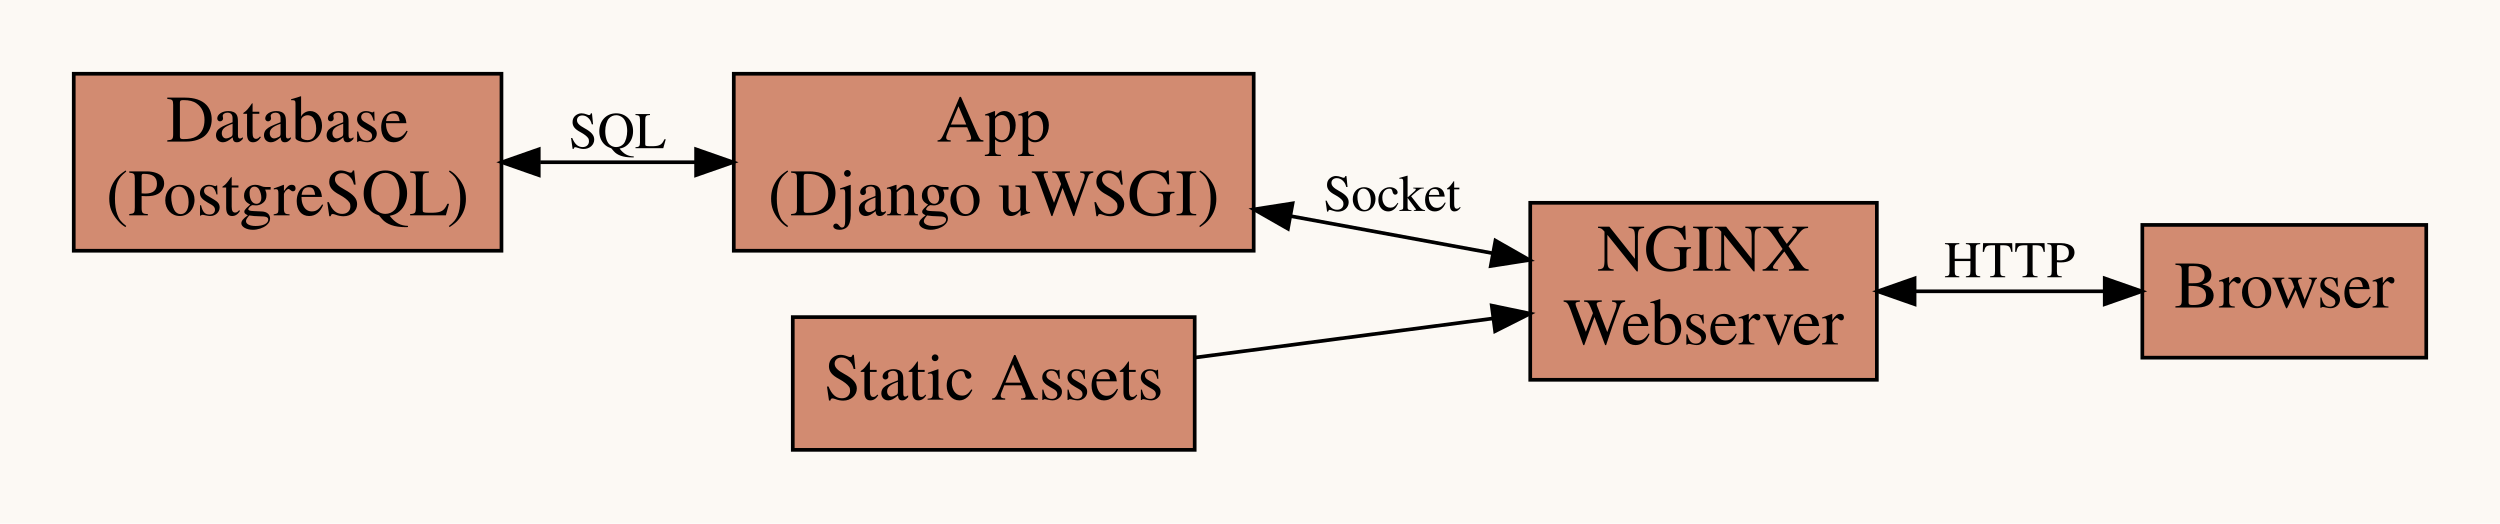
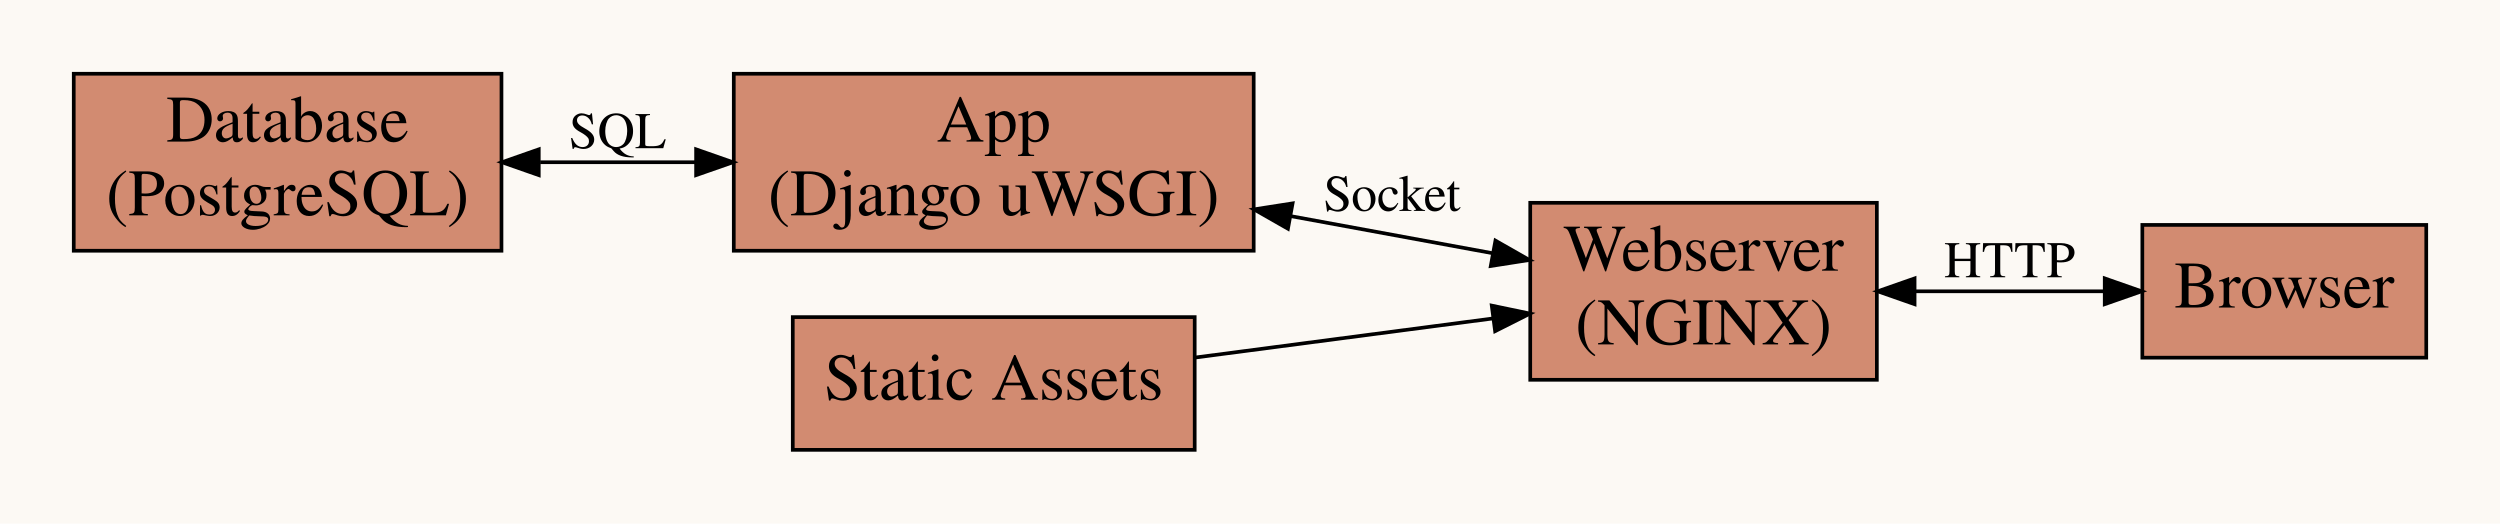
<svg xmlns="http://www.w3.org/2000/svg" width="678pt" height="142pt" viewBox="0.00 0.00 678.00 142.00">
  <g id="graph0" class="graph" transform="scale(1 1) rotate(0) translate(4 138)">
    <polygon fill="#fcf9f4" stroke="none" points="-4,4 -4,-138 674,-138 674,4 -4,4" />
    <g id="clust1" class="cluster" />
    <g id="clust2" class="cluster" />
    <g id="node1" class="node">
      <polygon fill="#d28b71" stroke="black" points="654,-77 577,-77 577,-41 654,-41 654,-77" />
      <text text-anchor="middle" x="615.5" y="-54.6" font-family="Times,serif" font-size="18.00">Browser</text>
    </g>
    <g id="node2" class="node">
      <polygon fill="#d28b71" stroke="black" points="336,-118 195,-118 195,-70 336,-70 336,-118" />
      <text text-anchor="middle" x="265.5" y="-99.6" font-family="Times,serif" font-size="18.00">App</text>
      <text text-anchor="middle" x="265.5" y="-79.6" font-family="Times,serif" font-size="18.00">(Django uWSGI)</text>
    </g>
    <g id="node5" class="node">
      <polygon fill="#d28b71" stroke="black" points="505,-83 411,-83 411,-35 505,-35 505,-83" />
-       <text text-anchor="middle" x="458" y="-64.6" font-family="Times,serif" font-size="18.00">NGINX</text>
-       <text text-anchor="middle" x="458" y="-44.6" font-family="Times,serif" font-size="18.00">Webserver</text>
+       <text text-anchor="middle" x="458" y="-64.6" font-family="Times,serif" font-size="18.00">Webserver</text>
+       <text text-anchor="middle" x="458" y="-44.6" font-family="Times,serif" font-size="18.00">(NGINX)</text>
    </g>
    <g id="edge2" class="edge">
      <path fill="none" stroke="black" d="M346.109,-79.374C364.528,-75.99 383.75,-72.458 400.916,-69.304" />
      <polygon fill="black" stroke="black" points="345.286,-75.966 336.084,-81.216 346.551,-82.851 345.286,-75.966" />
      <polygon fill="black" stroke="black" points="401.562,-72.744 410.765,-67.495 400.297,-65.859 401.562,-72.744" />
      <text text-anchor="middle" x="373.5" y="-80.8" font-family="Times,serif" font-size="14.00">Socket</text>
    </g>
    <g id="node3" class="node">
      <polygon fill="#d28b71" stroke="black" points="132,-118 16,-118 16,-70 132,-70 132,-118" />
      <text text-anchor="middle" x="74" y="-99.6" font-family="Times,serif" font-size="18.00">Database</text>
      <text text-anchor="middle" x="74" y="-79.6" font-family="Times,serif" font-size="18.00">(PostgreSQL)</text>
    </g>
    <g id="edge1" class="edge">
      <path fill="none" stroke="black" d="M142.492,-94C156.147,-94 170.628,-94 184.661,-94" />
      <polygon fill="black" stroke="black" points="142.113,-90.5 132.113,-94 142.113,-97.5 142.113,-90.5" />
      <polygon fill="black" stroke="black" points="184.782,-97.5 194.782,-94 184.782,-90.5 184.782,-97.5" />
      <text text-anchor="middle" x="163.5" y="-97.8" font-family="Times,serif" font-size="14.00">SQL</text>
    </g>
    <g id="node4" class="node">
      <polygon fill="#d28b71" stroke="black" points="320,-52 211,-52 211,-16 320,-16 320,-52" />
      <text text-anchor="middle" x="265.5" y="-29.6" font-family="Times,serif" font-size="18.00">Static Assets</text>
    </g>
    <g id="edge3" class="edge">
      <path fill="none" stroke="black" d="M320.072,-41.03C345.22,-44.331 375.196,-48.265 400.681,-51.609" />
      <polygon fill="black" stroke="black" points="400.564,-55.124 410.935,-52.955 401.475,-48.183 400.564,-55.124" />
    </g>
    <g id="edge4" class="edge">
      <path fill="none" stroke="black" d="M515.376,-59C532.135,-59 550.33,-59 566.503,-59" />
      <polygon fill="black" stroke="black" points="515.234,-55.5 505.234,-59 515.234,-62.5 515.234,-55.5" />
      <polygon fill="black" stroke="black" points="566.803,-62.5 576.803,-59 566.803,-55.5 566.803,-62.5" />
      <text text-anchor="middle" x="541" y="-62.8" font-family="Times,serif" font-size="14.00">HTTP</text>
    </g>
  </g>
</svg>
